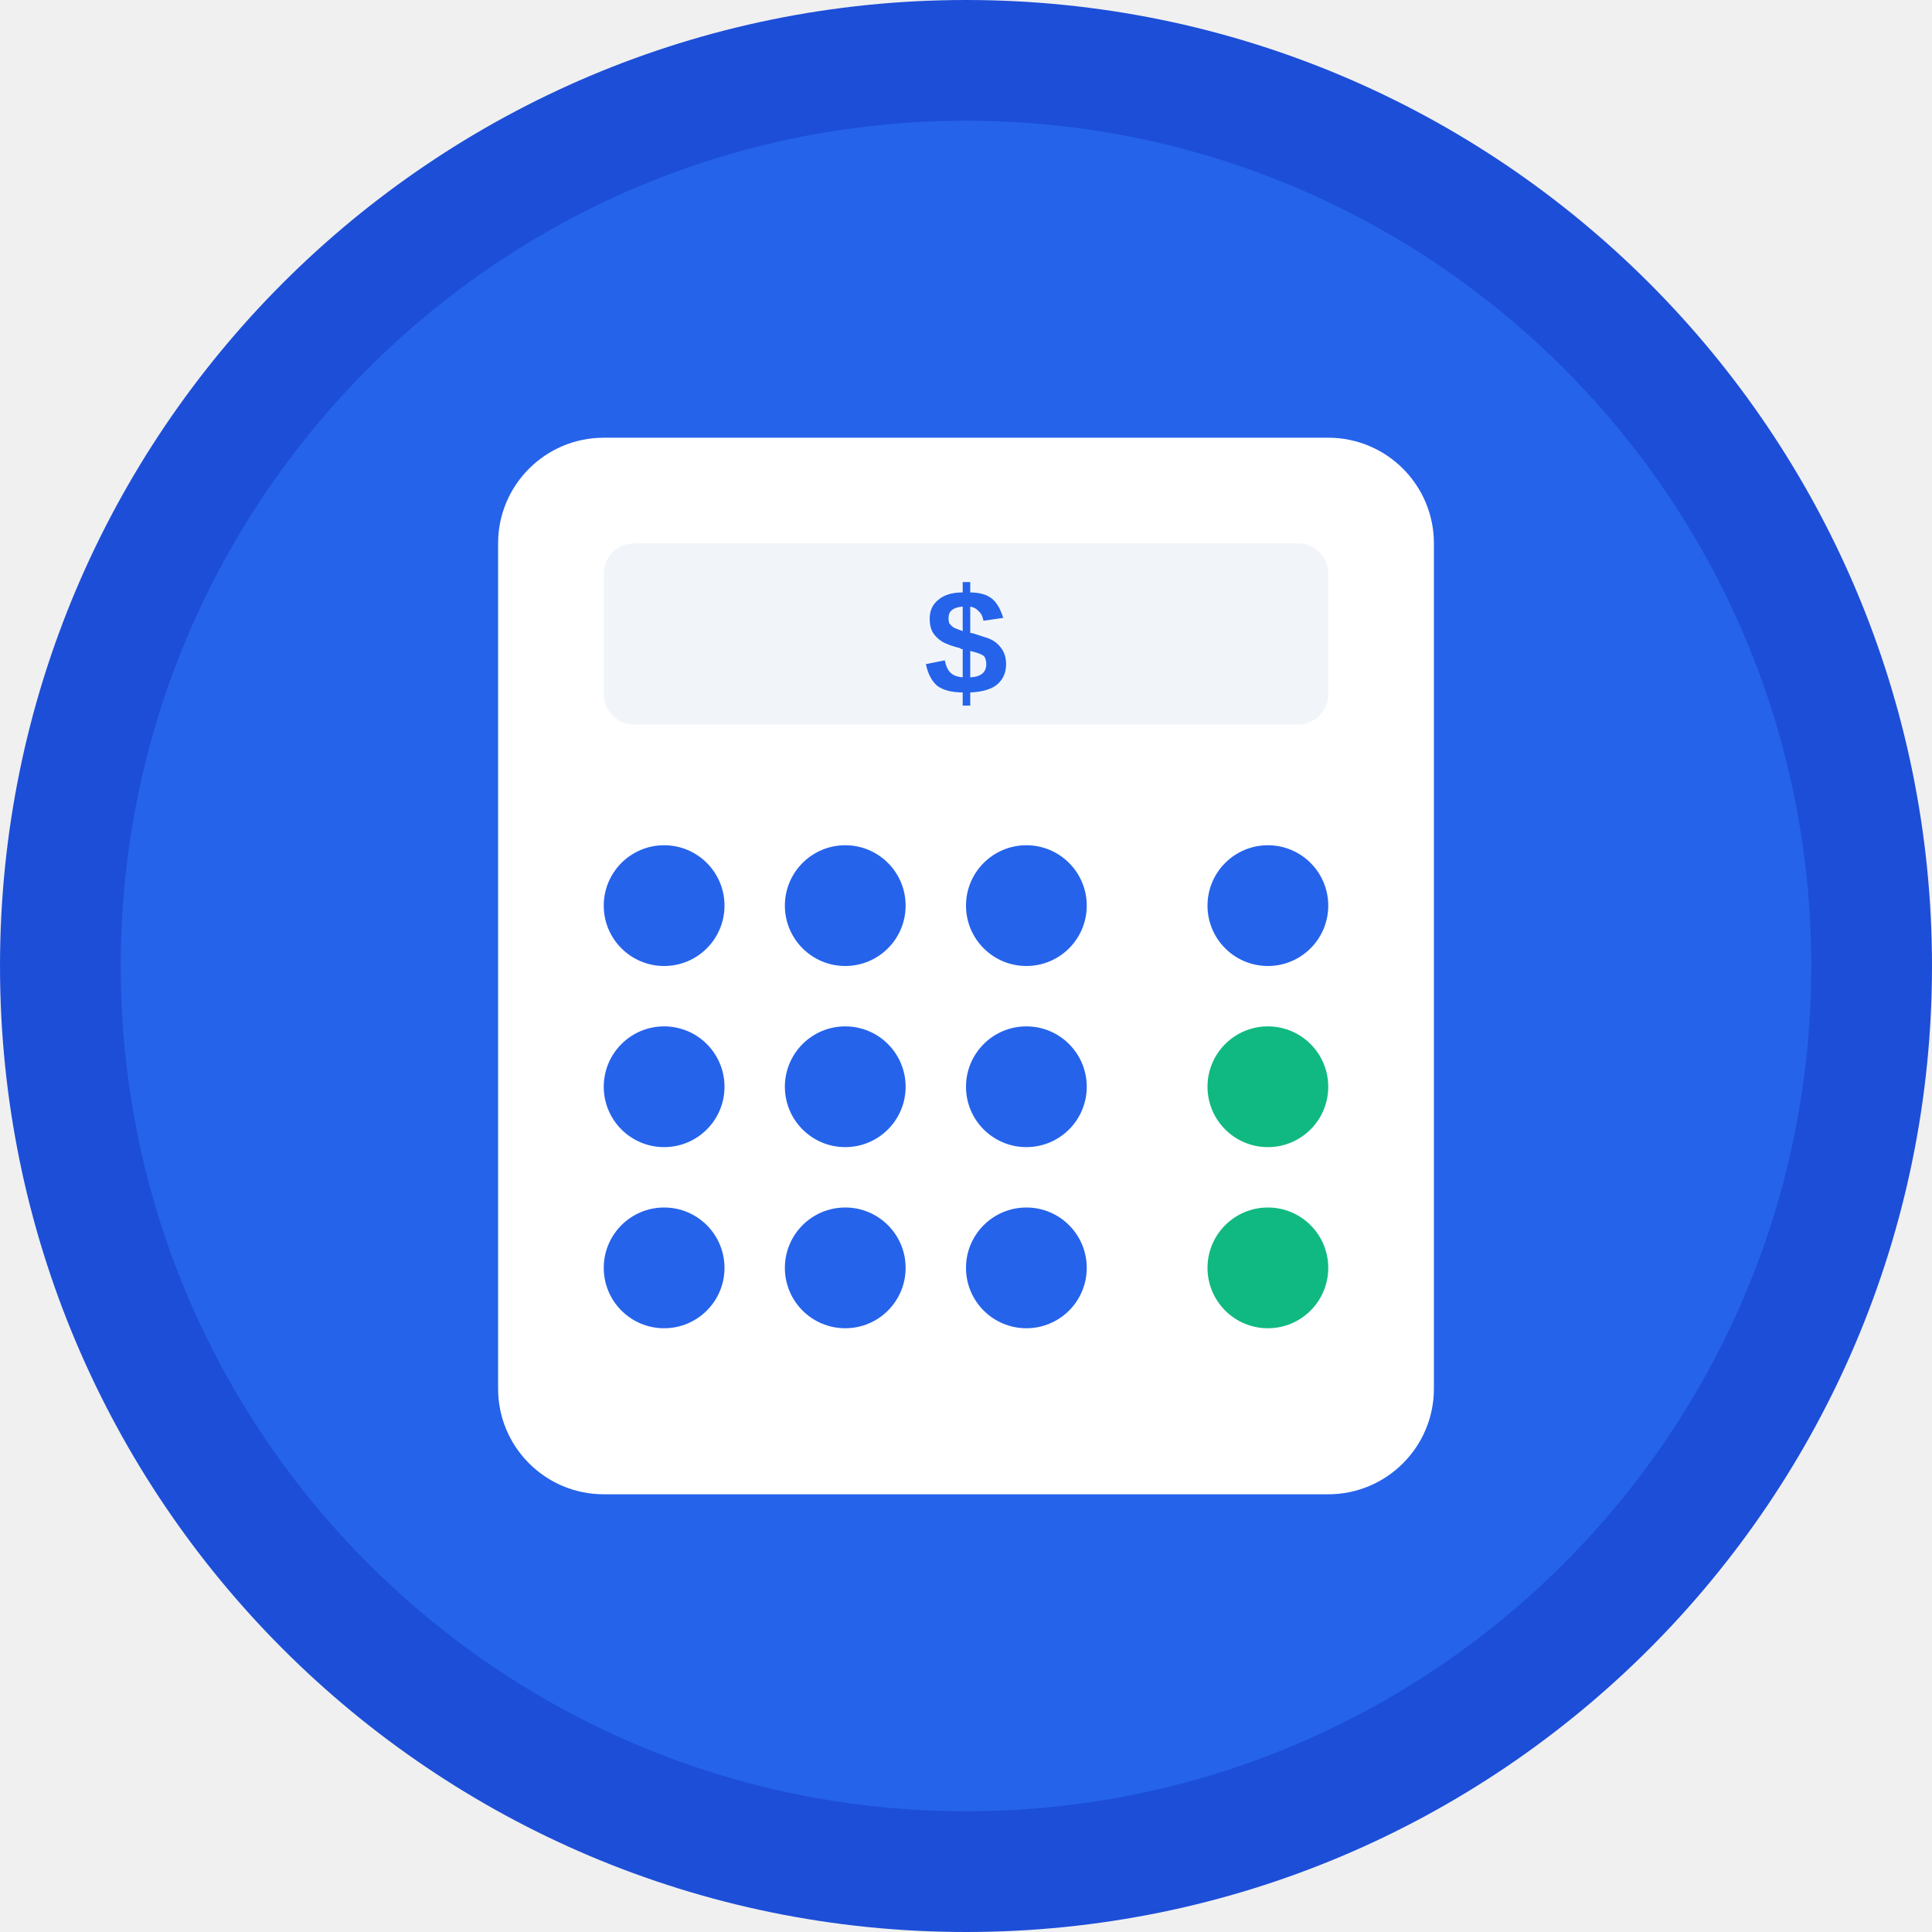
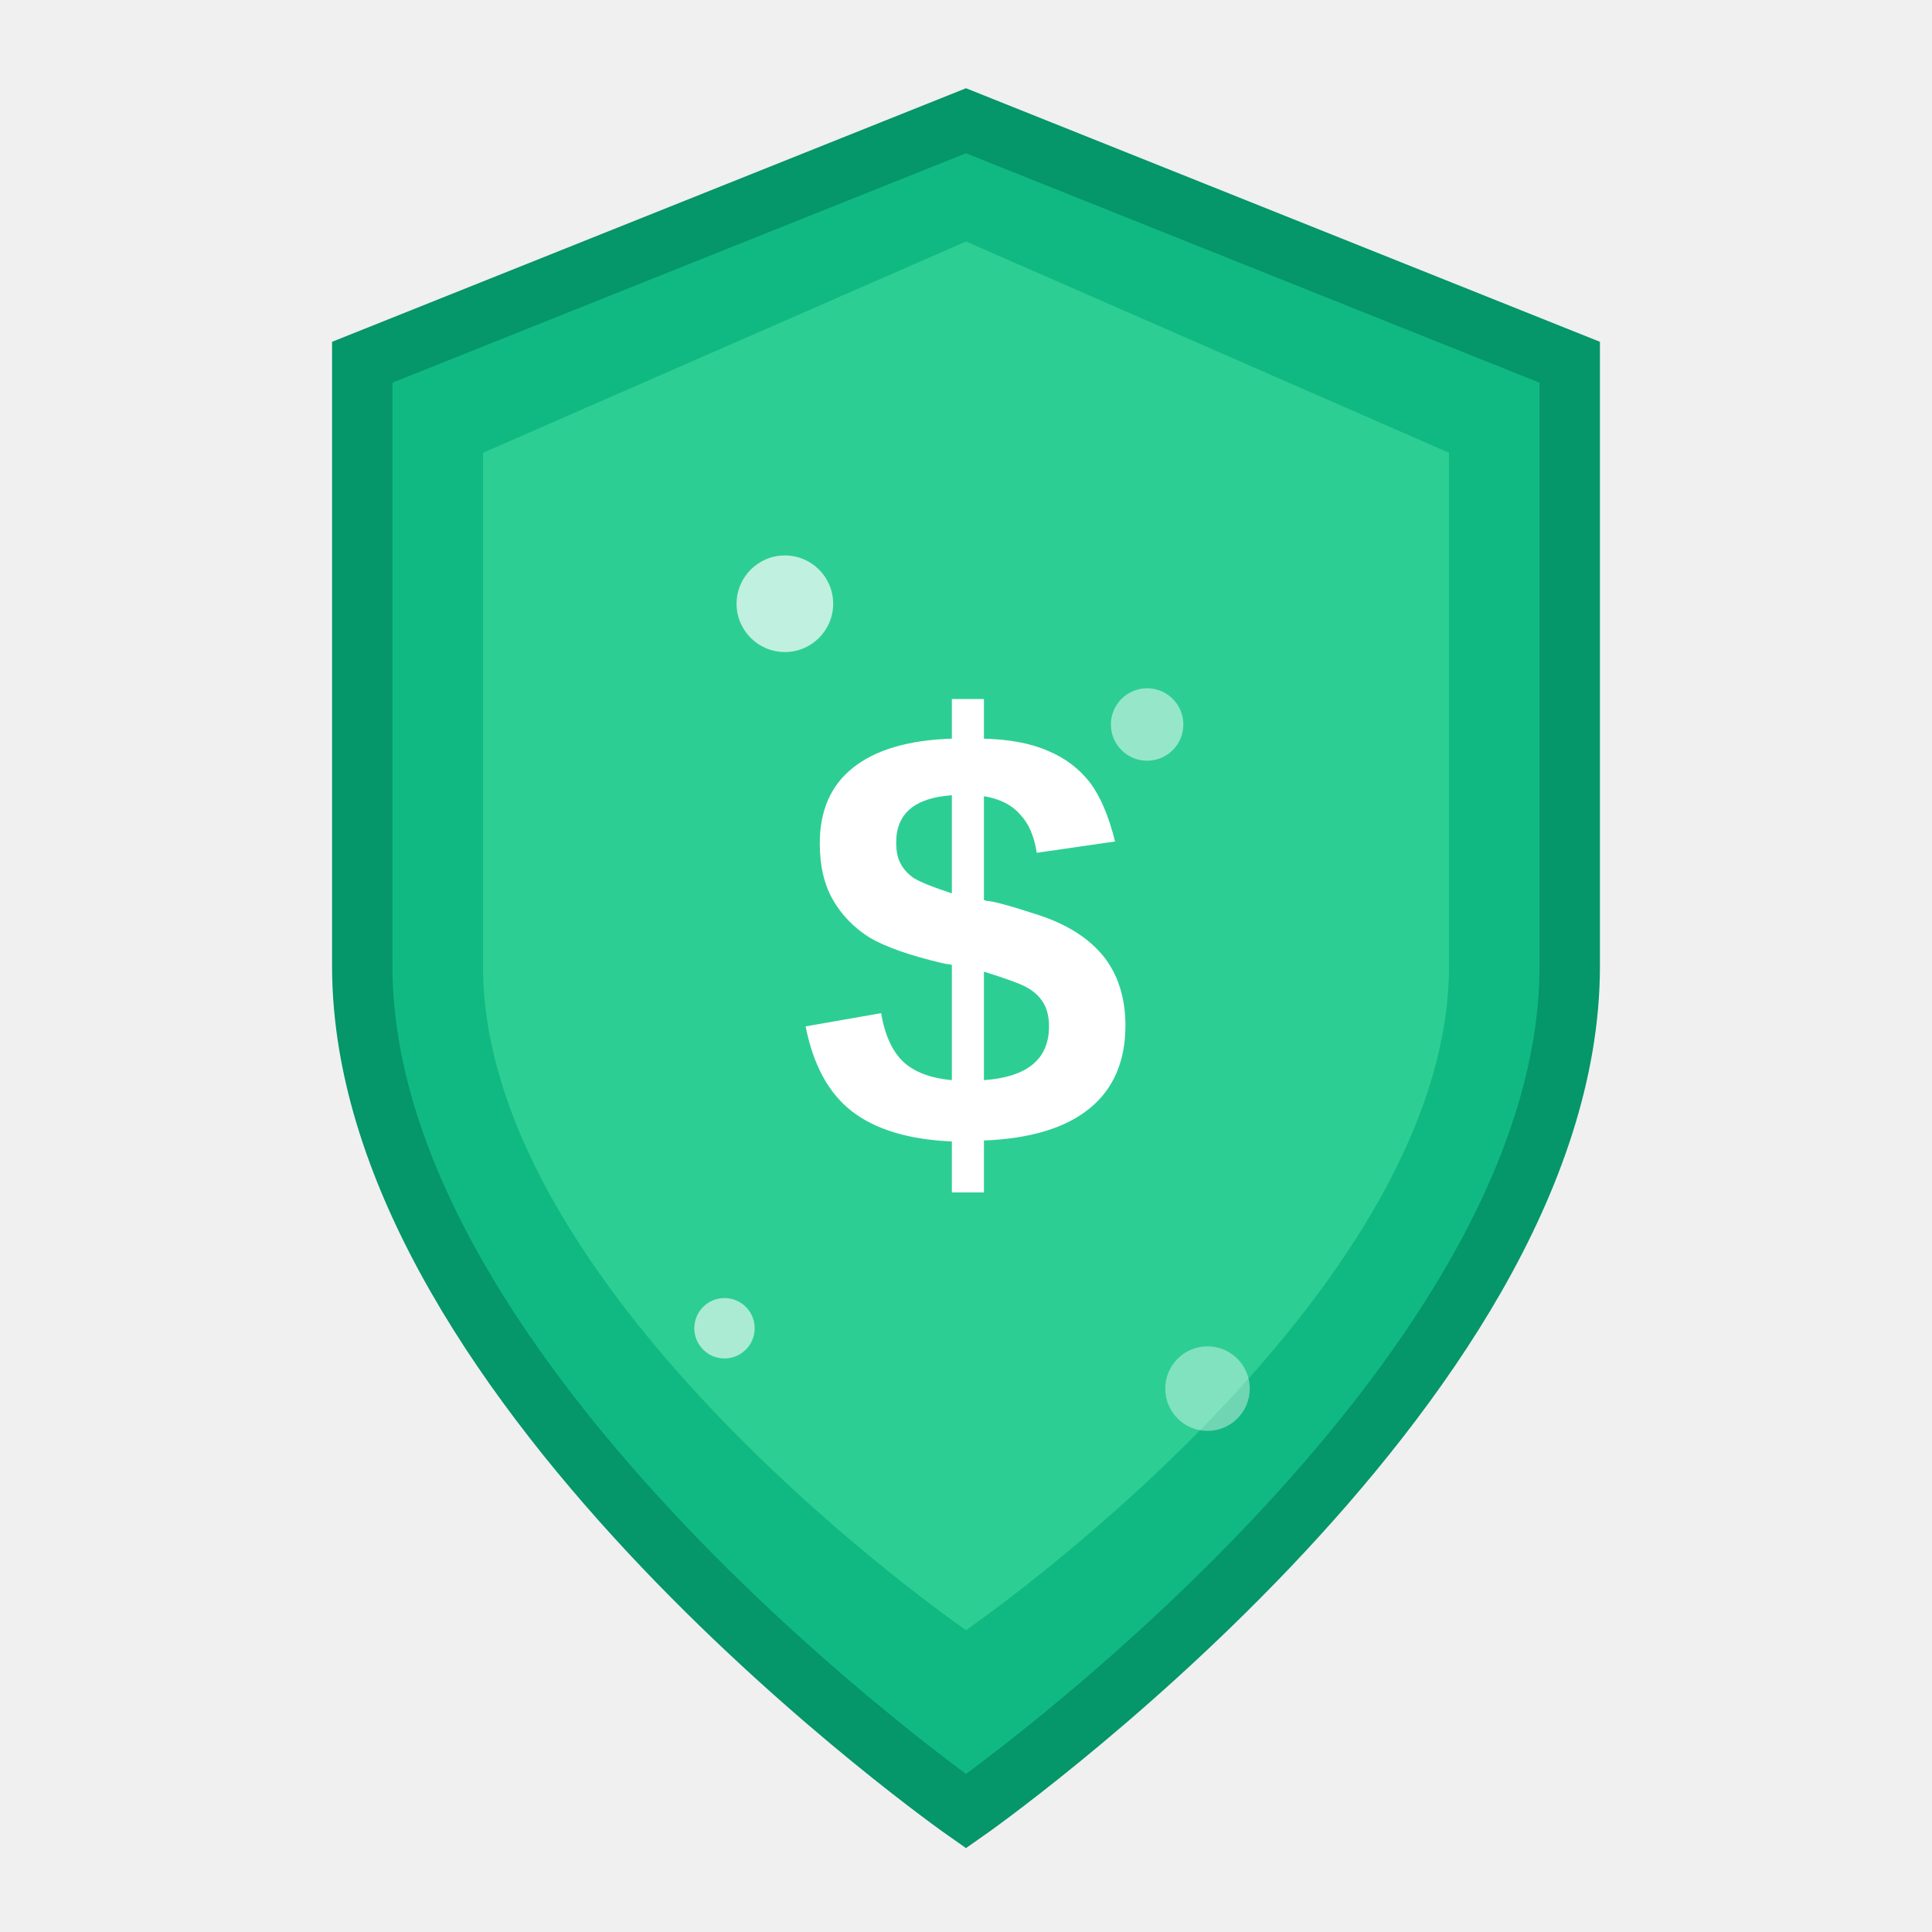
<svg xmlns="http://www.w3.org/2000/svg" viewBox="0 0 32 32" fill="none">
-   <circle cx="16" cy="16" r="15" fill="#2563eb" stroke="#1d4ed8" stroke-width="2" />
-   <rect x="8" y="7" width="16" height="18" rx="2" fill="white" stroke="#2563eb" stroke-width="0.5" />
-   <rect x="10" y="9" width="12" height="3" rx="0.5" fill="#f1f5f9" />
-   <circle cx="11" cy="15" r="1" fill="#2563eb" />
-   <circle cx="14" cy="15" r="1" fill="#2563eb" />
-   <circle cx="17" cy="15" r="1" fill="#2563eb" />
-   <circle cx="21" cy="15" r="1" fill="#2563eb" />
-   <circle cx="11" cy="18" r="1" fill="#2563eb" />
-   <circle cx="14" cy="18" r="1" fill="#2563eb" />
-   <circle cx="17" cy="18" r="1" fill="#2563eb" />
-   <circle cx="21" cy="18" r="1" fill="#10b981" />
-   <circle cx="11" cy="21" r="1" fill="#2563eb" />
-   <circle cx="14" cy="21" r="1" fill="#2563eb" />
-   <circle cx="17" cy="21" r="1" fill="#2563eb" />
-   <circle cx="21" cy="21" r="1" fill="#10b981" />
-   <text x="16" y="11.5" text-anchor="middle" font-family="Arial, sans-serif" font-size="2.5" font-weight="bold" fill="#2563eb">$</text>
+   <path d="M16 2 L6 6 L6 16 C6 23 16 30 16 30 C16 30 26 23 26 16 L26 6 L16 2 Z" fill="#10b981" stroke="#059669" stroke-width="1" />
+   <path d="M16 4 L8 7.5 L8 16 C8 21.5 16 27 16 27 C16 27 24 21.5 24 16 L24 7.5 L16 4 Z" fill="#34d399" opacity="0.8" />
+   <text x="16" y="19" text-anchor="middle" font-family="Arial, sans-serif" font-size="10" font-weight="bold" fill="white">$</text>
+   <circle cx="13" cy="10" r="0.8" fill="white" opacity="0.7" />
+   <circle cx="19" cy="12" r="0.6" fill="white" opacity="0.5" />
+   <circle cx="12" cy="22" r="0.5" fill="white" opacity="0.6" />
+   <circle cx="20" cy="23" r="0.7" fill="white" opacity="0.4" />
</svg>
